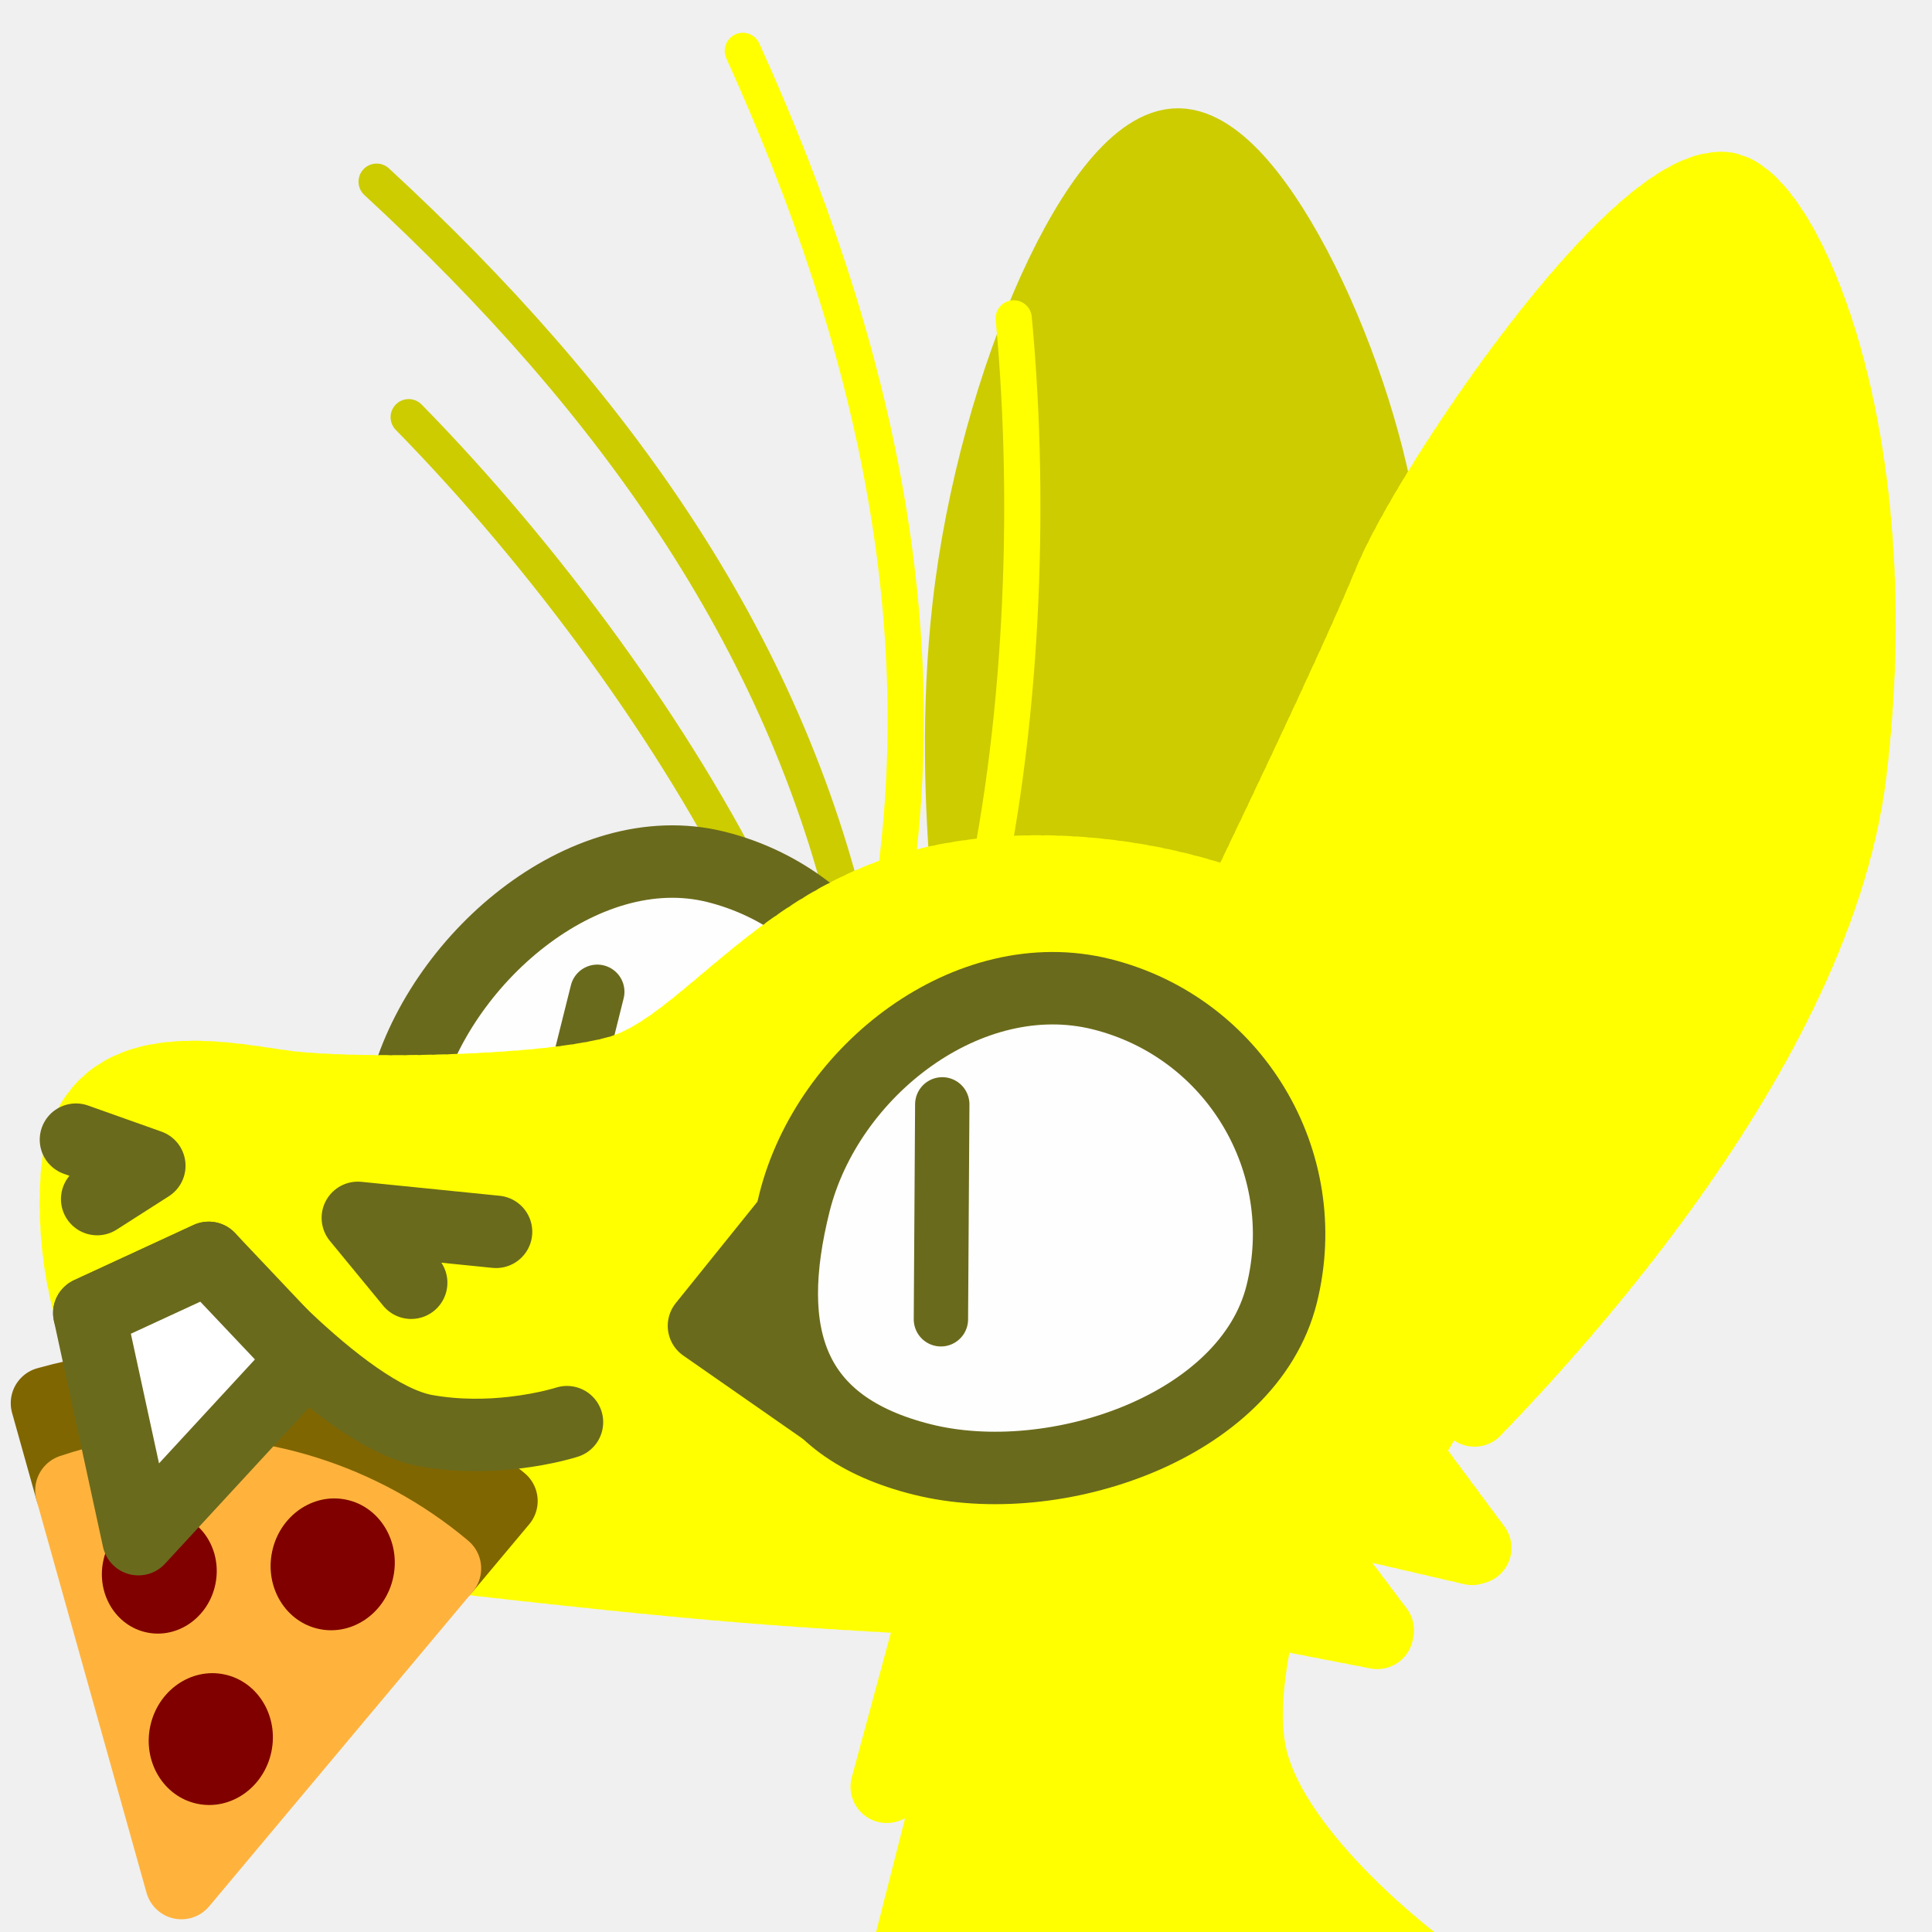
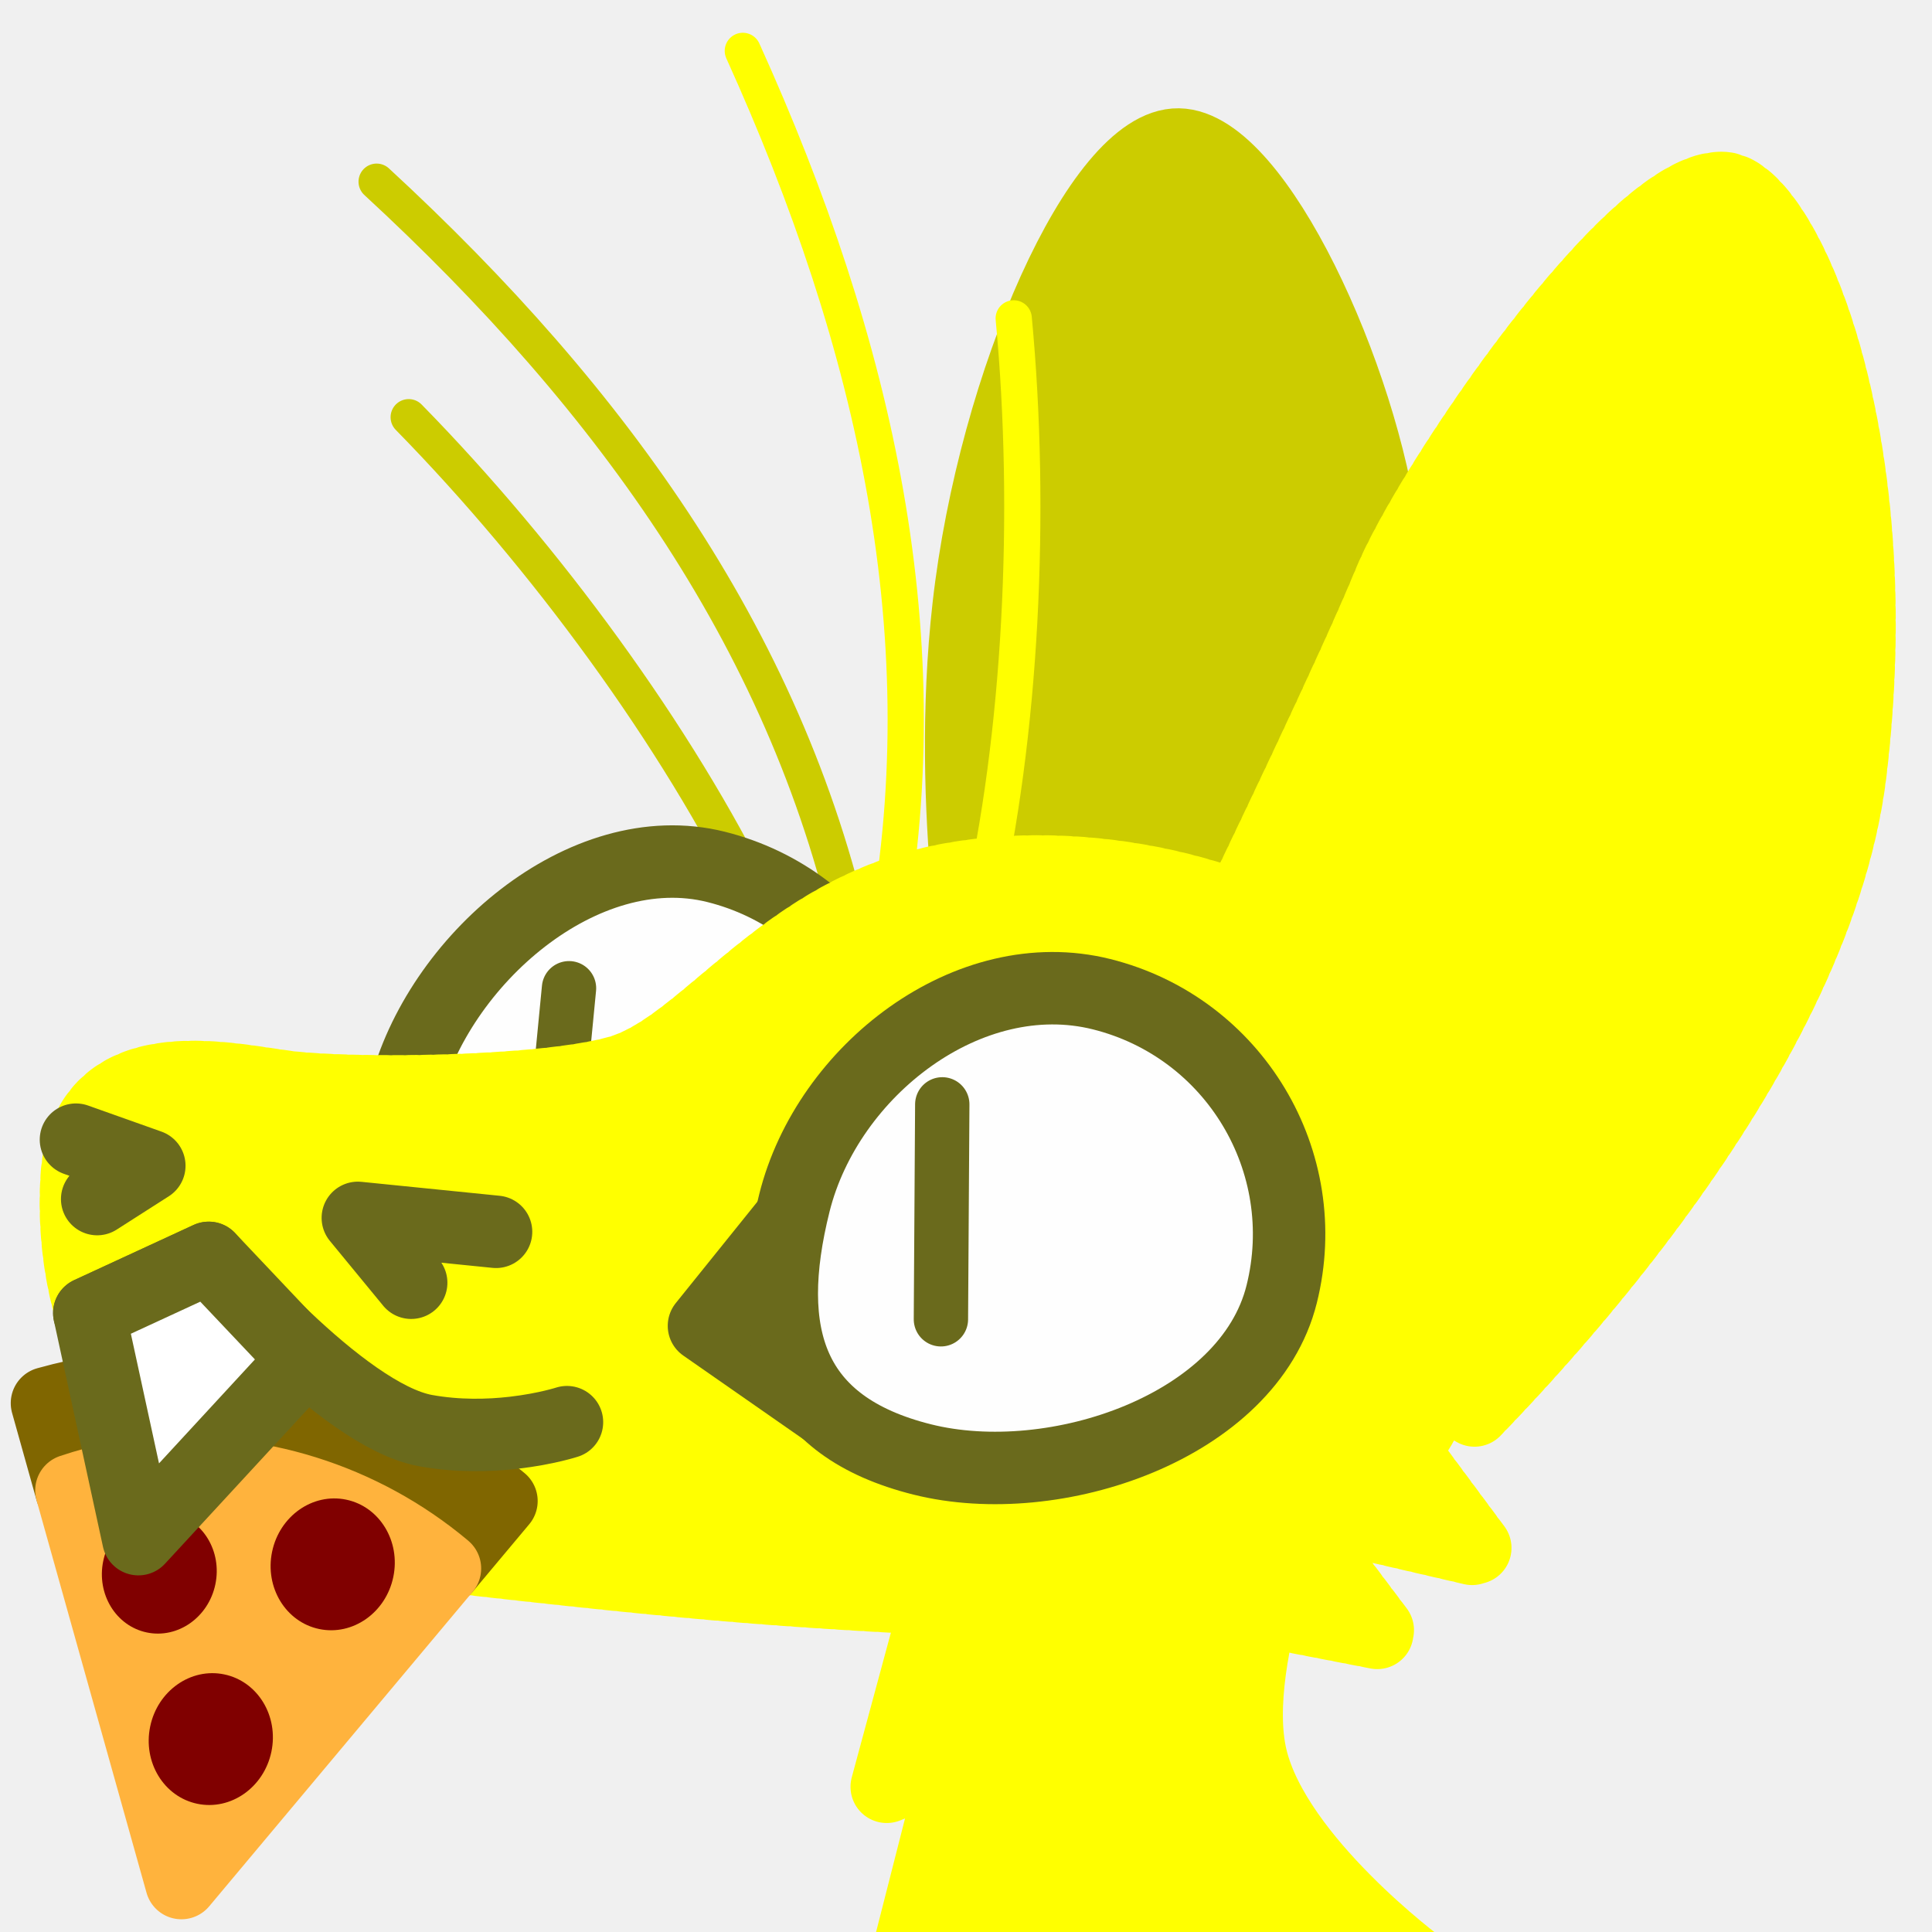
<svg xmlns="http://www.w3.org/2000/svg" version="1.1" id="svg824" width="1706.667" height="1706.667" viewBox="0 0 1706.667 1706.667">
  <defs id="defs828" />
  <g id="layer1" style="display:inline">
    <path style="display:none;fill:#123456;stroke:#123456;stroke-width:64;stroke-linecap:round;stroke-linejoin:round;-inkscape-stroke:none;paint-order:fill markers stroke;stop-color:#000000" d="m 1298.031,865.098 c 70.798,131.454 185.382,239.025 198.706,401.828 -29.438,-19.135 -55.932,-14.719 -79.483,13.247 91.022,54.7 58.514,175.917 81.69,267.15 l -99.353,6.624 c 66.759,58.919 81.773,128.186 90.522,198.706 l -494.507,2.208 c -24.38,-41.481 23.115,-208.563 66.236,-227.044 0,0 3.379,-20.015 -75.353,-9.455 C 1015.23,1271.09 1172.184,1096.186 1298.031,865.098 Z" id="path3091" />
    <path style="opacity:1;fill:#ffff00;fill-opacity:1;stroke:#ffff00;stroke-width:64;stroke-linecap:round;stroke-linejoin:round;stroke-miterlimit:4;stroke-dasharray:none;stroke-dashoffset:0;stroke-opacity:1;paint-order:fill markers stroke;stop-color:#000000" d="m 848.093,1338.888 -64.785,239.508 62.822,-25.521 -51.043,200.244 459.384,-15.705 c 0,0 -127.607,-94.233 -149.202,-184.539 -21.595,-90.306 51.043,-253.25 51.043,-253.25 z" id="path3340" />
    <g id="g12988" transform="rotate(14.03742,864.68,1035.706)">
      <path style="display:inline;fill:none;fill-opacity:1;stroke:#cccc00;stroke-width:32;stroke-linecap:round;stroke-linejoin:round;stroke-miterlimit:4;stroke-dasharray:none;stroke-dashoffset:0;stroke-opacity:1;paint-order:fill markers stroke;stop-color:#000000" d="m 214.247,510.634 c 146.957,90.167 298.173,215.743 401.657,338.766" id="path6280-0-6" />
      <path style="display:inline;fill:none;fill-opacity:1;stroke:#cccc00;stroke-width:32;stroke-linecap:round;stroke-linejoin:round;stroke-miterlimit:4;stroke-dasharray:none;stroke-dashoffset:0;stroke-opacity:1;paint-order:fill markers stroke;stop-color:#000000" d="M 136.307,315.67 C 386.364,452.289 592.003,626.13 711.506,872.152" id="path6280-3" />
      <g id="g12997">
        <path id="path1915-9" style="display:inline;fill:#fefefe;stroke:#6a6a1c;stroke-width:64;stroke-linecap:round;stroke-linejoin:round;paint-order:fill markers stroke;stop-color:#000000" d="m 792.618,1048.728 c 10e-6,120.717 -155.86,218.577 -276.577,218.577 -120.717,0 -160.577,-55.86 -160.577,-176.577 0,-120.717 97.86,-260.577 218.577,-260.577 120.717,0 218.577,97.86 218.577,218.577 z" />
-         <path style="opacity:1;fill:#ffffff;fill-opacity:1;stroke:#6a6a1c;stroke-width:48;stroke-linecap:round;stroke-linejoin:round;stroke-miterlimit:4;stroke-dasharray:none;stroke-dashoffset:0;stroke-opacity:1;paint-order:fill markers stroke;stop-color:#000000" d="M 498.974,962.622 V 1132.626" id="path2372" />
+         <path style="opacity:1;fill:#ffffff;fill-opacity:1;stroke:#6a6a1c;stroke-width:48;stroke-linecap:round;stroke-linejoin:round;stroke-miterlimit:4;stroke-dasharray:none;stroke-dashoffset:0;stroke-opacity:1;paint-order:fill markers stroke;stop-color:#000000" d="m 473.983,965.652 24.99,166.975" id="path2372" />
      </g>
      <path style="opacity:1;fill:#cccc00;fill-opacity:1;stroke:#cccc00;stroke-width:64;stroke-linecap:round;stroke-miterlimit:4;stroke-dasharray:none;stroke-dashoffset:0;stroke-opacity:1;paint-order:fill markers stroke;stop-color:#000000" d="m 834.171,894.549 c 0,0 -75.393,-160.403 -99.507,-341.537 -26.528,-199.265 14.089,-425.401 80.873,-441.019 66.784,-15.618 208.006,160.036 259.205,292.512 51.199,132.475 69.033,440.632 69.033,440.632 z" id="path1640" />
      <path id="path1148" style="display:inline;opacity:1;fill:#ffff00;stroke:#ffff00;stroke-width:64;stroke-linecap:round;stroke-linejoin:round;stroke-miterlimit:4;stroke-dasharray:6.4, 6.4;stroke-dashoffset:0;stroke-opacity:1;paint-order:fill markers stroke;stop-color:#000000" d="m 1299.055,1153.559 c 0,0 -0.108,-10.821 -0.951,-28.418 -0.422,-8.799 -1.026,-19.291 -1.895,-30.973 -0.869,-11.681 -2,-24.552 -3.473,-38.105 -1.473,-13.553 -3.289,-27.788 -5.523,-42.201 -2.235,-14.413 -4.889,-29.005 -8.043,-43.268 -1.577,-7.131 -3.279,-14.182 -5.115,-21.086 -1.836,-6.904 -3.807,-13.662 -5.922,-20.213 -2.115,-6.551 -4.373,-12.892 -6.787,-18.963 -2.414,-6.071 -4.983,-11.87 -7.715,-17.334 -2.732,-5.464 -5.935,-10.786 -9.539,-15.961 -3.604,-5.175 -7.611,-10.205 -11.949,-15.084 -4.338,-4.879 -9.007,-9.609 -13.94,-14.186 -4.932,-4.576 -10.126,-8.999 -15.514,-13.266 -5.387,-4.266 -10.967,-8.375 -16.67,-12.324 -5.703,-3.949 -11.53,-7.738 -17.41,-11.363 -11.761,-7.251 -23.737,-13.847 -35.371,-19.76 -11.634,-5.913 -22.926,-11.142 -33.32,-15.66 -10.395,-4.519 -19.891,-8.326 -27.934,-11.395 -16.085,-6.137 -26.354,-9.318 -26.354,-9.318 -106.831,-15.988 -232.175,6.969 -312.625,60.014 -101.267,66.77 -136.887,176.629 -198.707,211.955 -61.82,35.325 -225.2,77.273 -280.396,83.897 -55.196,6.623 -183.25,6.625 -161.172,123.641 22.078,117.016 112.599,282.605 377.541,247.279 264.942,-35.326 313.515,-44.157 536.508,-88.314 22.897,-4.534 53.848,-18.32 86.828,-36.947 l 213.871,-11.428 -92.926,-75.256 c 5.358,-4.84 10.6,-9.718 15.633,-14.637 l 142.076,-2.375 -84.881,-69.668 c 3.481,-6.554 6.481,-13.021 8.627,-19.307 1.052,-3.082 2.033,-6.627 3.047,-9.977 z" />
      <path style="display:none;fill:#123456;stroke:#123456;stroke-width:64;stroke-linecap:round;stroke-linejoin:round;-inkscape-stroke:none;paint-order:fill markers stroke;stop-color:#000000" d="M 880.931,744.045 C 763.916,771.643 622.613,916.257 622.613,916.257 620.953,833.211 611.28,749.437 735.213,677.809 c -124.695,-7.457 -249.288,-15.117 -408.452,46.365 0,0 303.226,-263.622 490.142,-280.397 172.212,-15.455 264.942,37.533 264.942,37.533 -0.192,-45.683 -31.458,-88.259 -90.522,-128.055 0,0 295.852,97.145 333.385,194.291 37.533,97.145 28.702,167.796 28.702,167.796 l -243.752,34.923 c 0,0 -111.711,-33.819 -228.727,-6.221 z" id="path1637" />
      <g id="g17206" transform="rotate(11.7621,-1427.524,6898.75)">
        <path id="path8777" style="fill:#806600;fill-opacity:1;stroke:#806600;stroke-width:64;stroke-linecap:round;stroke-linejoin:round;stroke-miterlimit:4;stroke-dasharray:none;stroke-opacity:1;paint-order:fill markers stroke;stop-color:#000000" d="m -816.701,718.15 a 440.255,440.255 0 0 0 -205.68,49.43 l 36.859,71.064 a 358.352,358.352 0 0 1 18.535,-10.121 358.352,358.352 0 0 1 47.906,-17.867 358.352,358.352 0 0 1 49.961,-10.867 358.352,358.352 0 0 1 50.998,-3.648 358.352,358.352 0 0 1 17.584,0.432 358.352,358.352 0 0 1 17.541,1.295 358.352,358.352 0 0 1 17.457,2.152 358.352,358.352 0 0 1 17.33,3.006 358.352,358.352 0 0 1 17.16,3.855 358.352,358.352 0 0 1 16.951,4.689 358.352,358.352 0 0 1 16.701,5.518 358.352,358.352 0 0 1 16.41,6.33 358.352,358.352 0 0 1 16.08,7.129 358.352,358.352 0 0 1 15.711,7.908 358.352,358.352 0 0 1 0.76,0.43 l 36.727,-68.523 a 440.255,440.255 0 0 0 -204.992,-52.211 z" transform="rotate(-14.03742,864.68,1035.706)" />
        <path id="path955" style="fill:#ffb33d;fill-opacity:1;stroke:#ffb33d;stroke-width:64;stroke-linecap:round;stroke-linejoin:round;stroke-miterlimit:4;stroke-dasharray:none;stroke-opacity:1;paint-order:fill markers stroke;stop-color:#000000" d="m -648.436,838.885 a 358.352,358.352 0 0 0 -0.76,-0.43 358.352,358.352 0 0 0 -15.711,-7.908 358.352,358.352 0 0 0 -16.08,-7.129 358.352,358.352 0 0 0 -16.41,-6.33 358.352,358.352 0 0 0 -16.701,-5.518 358.352,358.352 0 0 0 -16.951,-4.689 358.352,358.352 0 0 0 -17.16,-3.855 358.352,358.352 0 0 0 -17.33,-3.006 358.352,358.352 0 0 0 -17.457,-2.152 358.352,358.352 0 0 0 -17.541,-1.295 358.352,358.352 0 0 0 -17.584,-0.432 358.352,358.352 0 0 0 -50.998,3.648 358.352,358.352 0 0 0 -49.961,10.867 358.352,358.352 0 0 0 -47.906,17.867 358.352,358.352 0 0 0 -18.535,10.121 l 165.84,319.75 z" transform="rotate(-14.03742,864.68,1035.706)" />
        <ellipse style="fill:#800000;fill-opacity:1;stroke:none;stroke-width:64;stroke-linecap:round;stroke-linejoin:round;stroke-opacity:1;paint-order:fill markers stroke;stop-color:#000000" id="path11519" cx="-1171.748" cy="1072.718" transform="rotate(-14.03742)" rx="50.586" ry="53.997" />
        <ellipse style="display:inline;fill:#800000;fill-opacity:1;stroke:none;stroke-width:64;stroke-linecap:round;stroke-linejoin:round;stroke-opacity:1;paint-order:fill markers stroke;stop-color:#000000" id="path11519-9" cx="-1097.245" cy="1207.408" transform="rotate(-14.03742)" rx="54.685" ry="58.371" />
        <ellipse style="display:inline;fill:#800000;fill-opacity:1;stroke:none;stroke-width:64;stroke-linecap:round;stroke-linejoin:round;stroke-opacity:1;paint-order:fill markers stroke;stop-color:#000000" id="path11519-9-8" cx="-1023.284" cy="1034.333" transform="rotate(-14.03742)" rx="54.685" ry="58.371" />
      </g>
      <path id="path13483" style="display:inline;opacity:1;fill:#ffff00;stroke:#ffff00;stroke-width:64;stroke-linecap:round;stroke-linejoin:round;stroke-miterlimit:4;stroke-dasharray:6.4, 6.4;stroke-dashoffset:0;stroke-opacity:1;paint-order:fill markers stroke;stop-color:#000000" d="m 1292.465,32.427 c -78.399,13.079 -189.645,320.445 -202.472,409.824 -11.421,79.578 -53.232,282.096 -65.136,339.497 0,0 10.652,1.448 27.528,4.855 8.438,1.703 18.431,3.896 29.428,6.643 10.996,2.747 22.995,6.046 35.443,9.964 12.448,3.918 25.347,8.453 38.14,13.67 6.397,2.608 12.767,5.386 19.043,8.343 6.276,2.957 12.455,6.091 18.471,9.413 6.016,3.322 11.867,6.83 17.485,10.532 5.618,3.702 11.002,7.599 16.084,11.698 5.082,4.099 9.861,8.401 14.268,12.912 4.407,4.512 8.441,9.234 12.036,14.174 3.594,4.94 7.082,10.238 10.462,15.828 3.38,5.591 6.651,11.474 9.815,17.588 3.164,6.113 6.22,12.455 9.167,18.963 2.947,6.508 5.786,13.182 8.515,19.957 5.458,13.549 10.477,27.505 15.053,41.354 4.576,13.849 8.71,27.591 12.393,40.717 3.683,13.126 6.917,25.635 9.696,37.015 2.779,11.379 5.101,21.629 6.965,30.239 3.728,17.219 5.614,27.874 5.614,27.874 76.201,-131.87 213.467,-405.661 185.463,-627.421 C 1487.585,202.448 1343.305,23.946 1292.465,32.427 Z" />
      <g id="g13003">
        <path style="opacity:1;fill:#ffff00;fill-opacity:1;stroke:none;stroke-width:64;stroke-linecap:round;stroke-linejoin:round;stroke-miterlimit:4;stroke-dasharray:none;stroke-dashoffset:0;stroke-opacity:1;paint-order:fill markers stroke;stop-color:#000000" d="m 132.471,1346.787 90.522,-72.859 c 0,0 146.935,106.632 222.993,101.561 66.235,-4.416 119.224,-37.533 119.224,-37.533 l -32.922,-235.898 -431.652,43.553 -7.57,162.817 z" id="path3264" />
        <path style="opacity:1;fill:none;fill-opacity:1;stroke:#6a6a1c;stroke-width:64;stroke-linecap:round;stroke-linejoin:round;stroke-miterlimit:4;stroke-dasharray:none;stroke-dashoffset:0;stroke-opacity:1;paint-order:fill markers stroke;stop-color:#000000" d="m 83.898,1201.07 68.443,6.623 -37.533,39.741" id="path2163" />
        <path style="opacity:1;fill:none;fill-opacity:1;stroke:#6a6a1c;stroke-width:64;stroke-linecap:round;stroke-linejoin:round;stroke-miterlimit:4;stroke-dasharray:none;stroke-dashoffset:0;stroke-opacity:1;paint-order:fill markers stroke;stop-color:#000000" d="m 401.828,1251.85 -59.612,-44.157 121.432,-17.663" id="path2198" />
        <path style="opacity:1;fill:#ffff00;fill-opacity:1;stroke:#6a6a1c;stroke-width:64;stroke-linecap:round;stroke-linejoin:round;stroke-miterlimit:4;stroke-dasharray:none;stroke-dashoffset:0;stroke-opacity:1;paint-order:fill markers stroke;stop-color:#000000" d="m 132.471,1346.787 90.522,-72.859 c 0,0 146.935,106.632 222.993,101.561 28.819,-1.921 55.13,-9.276 75.66,-16.973 13.914,-5.216 25.172,-10.589 32.756,-14.534 6.945,-3.612 10.808,-6.027 10.808,-6.027" id="path2200" />
        <path style="opacity:1;fill:#ffffff;fill-opacity:1;stroke:#6a6a1c;stroke-width:64;stroke-linecap:round;stroke-linejoin:round;stroke-miterlimit:4;stroke-dasharray:none;stroke-dashoffset:0;stroke-opacity:1;paint-order:fill markers stroke;stop-color:#000000" d="m 222.993,1530.039 -90.522,-183.251 90.522,-72.859 103.769,66.235 z" id="path2202" />
      </g>
      <g id="g12993">
        <path style="opacity:1;fill:#6a6a1c;fill-opacity:1;stroke:#6a6a1c;stroke-width:64;stroke-linecap:round;stroke-linejoin:round;stroke-miterlimit:4;stroke-dasharray:none;stroke-dashoffset:0;stroke-opacity:1;paint-order:fill markers stroke;stop-color:#000000" d="m 661.976,1226.049 53.367,-115.501 86.531,168.711 z" id="path7852" />
        <path id="path1915" style="opacity:1;fill:#fefefe;stroke:#6a6a1c;stroke-width:64;stroke-linecap:round;stroke-linejoin:round;paint-order:fill markers stroke;stop-color:#000000" d="m 1150.289,1075.222 c 0,120.717 -151.86,218.577 -272.577,218.577 -120.717,0 -164.577,-71.86 -164.577,-192.577 -2e-5,-120.717 97.86,-244.577 218.577,-244.577 120.717,-2e-5 218.577,97.86 218.577,218.577 z" />
        <path style="opacity:1;fill:#ffffff;fill-opacity:1;stroke:#6a6a1c;stroke-width:48;stroke-linecap:round;stroke-linejoin:round;stroke-miterlimit:4;stroke-dasharray:none;stroke-dashoffset:0;stroke-opacity:1;paint-order:fill markers stroke;stop-color:#000000" d="M 818.741,985.185 863.639,1169.675" id="path2350" />
      </g>
      <path style="opacity:1;fill:none;fill-opacity:1;stroke:#ffff00;stroke-width:32;stroke-linecap:round;stroke-linejoin:round;stroke-miterlimit:4;stroke-dasharray:none;stroke-dashoffset:0;stroke-opacity:1;paint-order:fill markers stroke;stop-color:#000000" d="M 422.098,125.101 C 599.1,348.402 720.689,588.661 734.815,861.807" id="path6280" />
      <path style="display:inline;fill:none;fill-opacity:1;stroke:#ffff00;stroke-width:32;stroke-linecap:round;stroke-linejoin:round;stroke-miterlimit:4;stroke-dasharray:none;stroke-dashoffset:0;stroke-opacity:1;paint-order:fill markers stroke;stop-color:#000000" d="m 711.568,296.293 c 57.336,162.601 95.675,355.385 98.55,516.119" id="path6280-0" />
    </g>
  </g>
</svg>
